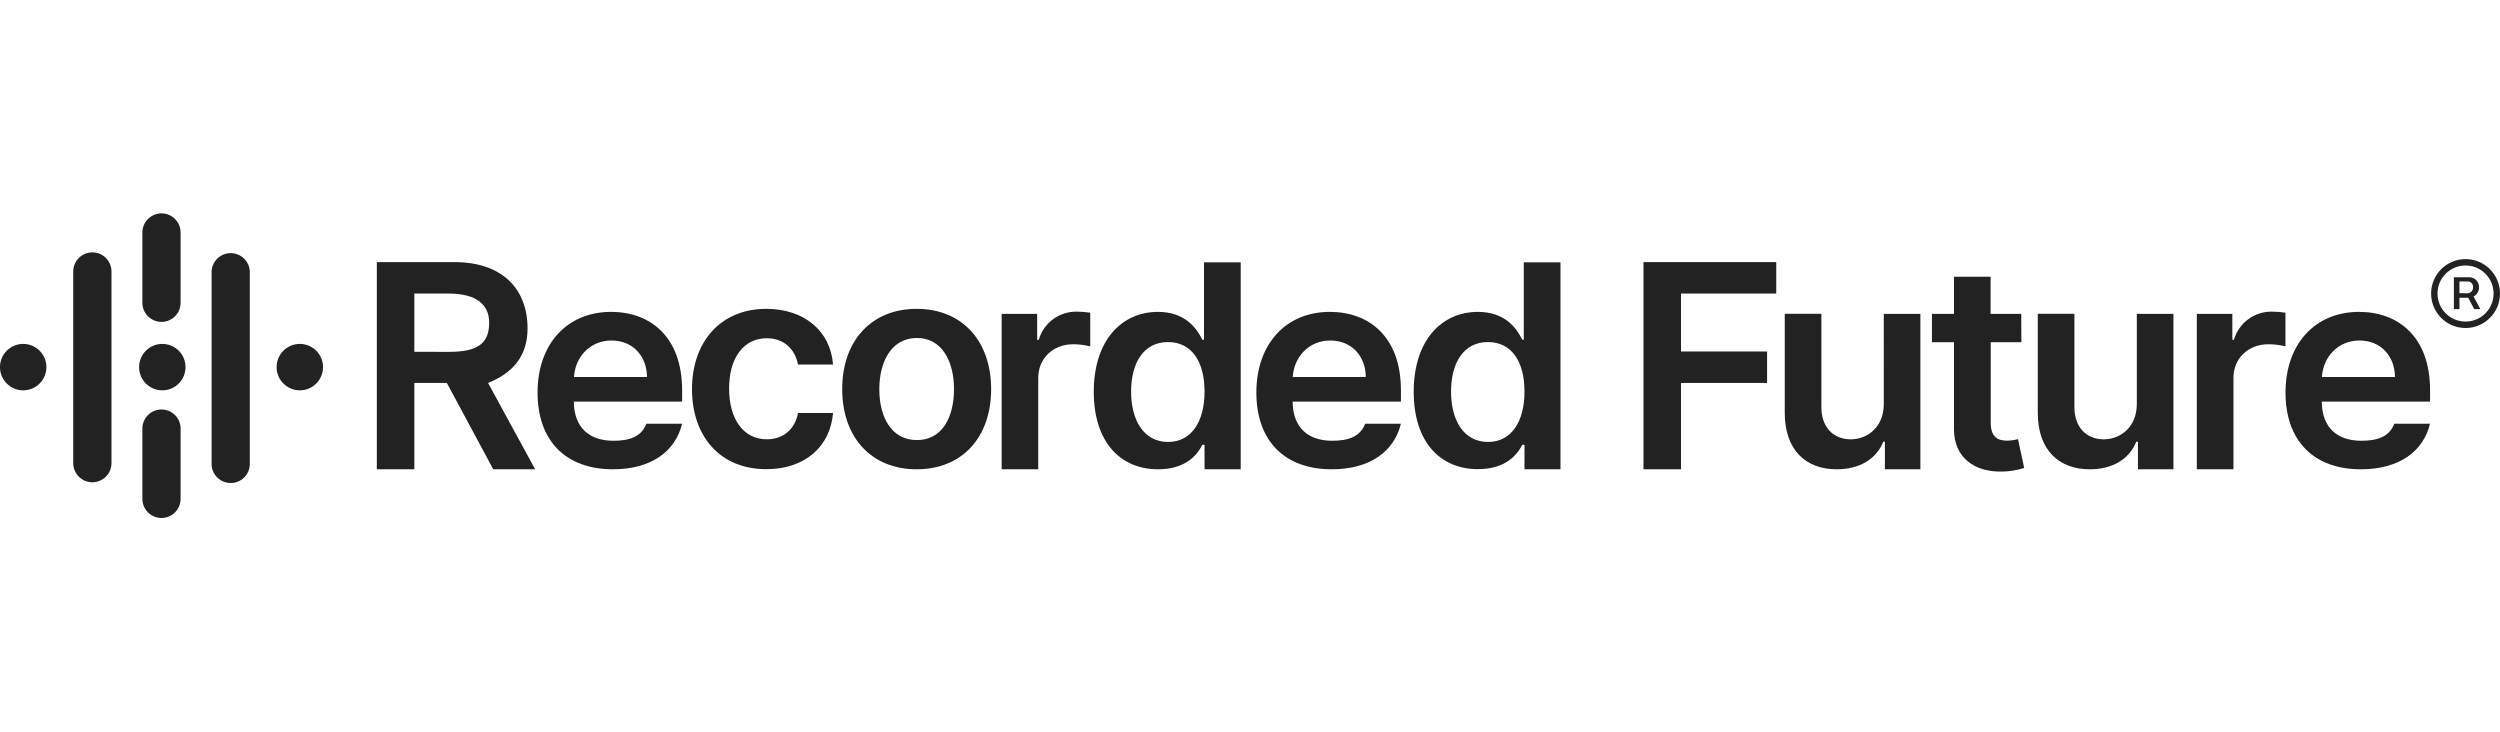
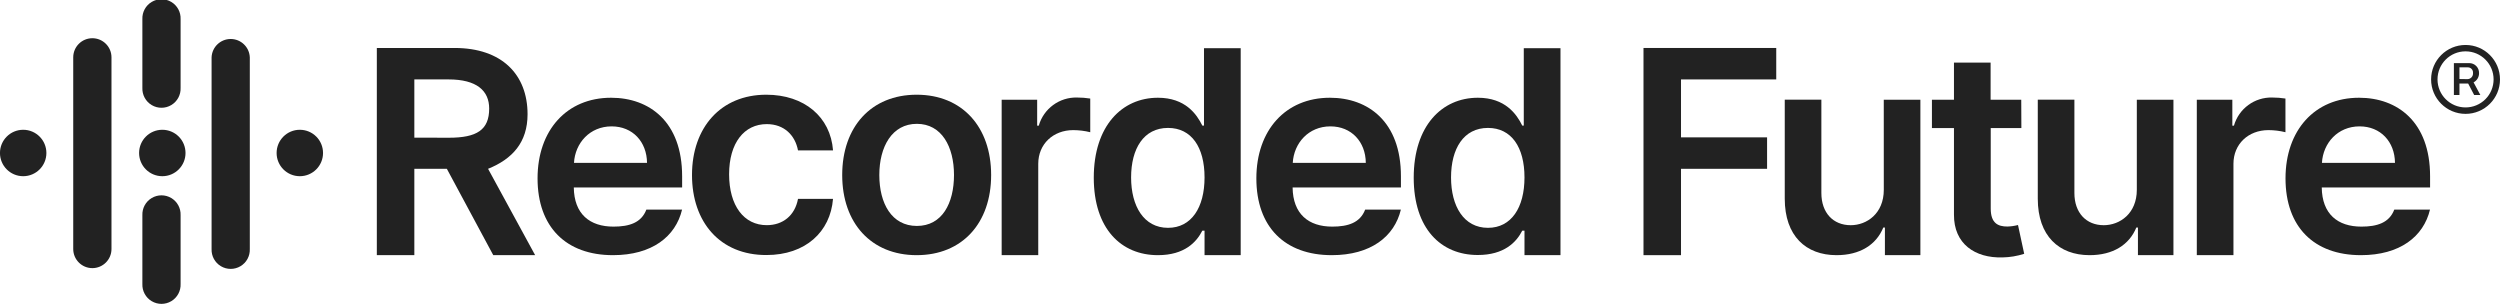
- <svg xmlns="http://www.w3.org/2000/svg" viewBox="0 0 807.73 97.93" width="793.1" height="232.02">
+ <svg xmlns="http://www.w3.org/2000/svg" viewBox="0 0 807.73 97.93">
  <defs>
    <style>.cls-1,.cls-2{fill:#222;}.cls-2{fill-rule:evenodd;}</style>
  </defs>
  <g id="Layer_2" data-name="Layer 2">
    <g id="Layer_1-2" data-name="Layer 1">
      <path class="cls-1" d="M121.75,15.5h25.1c15.36,0,23.6,8.63,23.6,21.41,0,9.08-4.88,14.46-12.76,17.63l15.21,27.9H159.37l-15-27.9H133.87v27.9H121.75Zm23.3,29c9,0,13-2.52,13-9.42,0-5.8-4.05-9.42-13.1-9.42H133.87V44.47Z" />
      <path class="cls-1" d="M223.58,56.55c0-15.33,9.28-25.95,24-25.95,12.25,0,20.75,7.15,21.57,18H257.83c-.91-4.84-4.41-8.5-10.1-8.5-7.29,0-12.16,6.08-12.16,16.21s4.77,16.44,12.16,16.44c5.2,0,9.09-3.1,10.1-8.49h11.31c-.85,10.65-8.89,18.14-21.51,18.14C232.63,82.44,223.58,71.75,223.58,56.55Z" />
      <path class="cls-1" d="M272.11,56.55c0-15.56,9.35-25.95,24.06-25.95S320.23,41,320.23,56.55s-9.35,25.89-24.06,25.89S272.11,72.07,272.11,56.55Zm36.12,0c0-9.19-4-16.54-12-16.54s-12.13,7.35-12.13,16.54S288.1,73,296.24,73,308.23,65.7,308.23,56.52Z" />
      <path class="cls-1" d="M323.63,32.23H335.1V40.6h.52A12.54,12.54,0,0,1,348,31.51a27.89,27.89,0,0,1,4.25.33V42.72a23,23,0,0,0-5.49-.68c-6.5,0-11.31,4.51-11.31,10.88V82.44H323.63Z" />
      <path class="cls-1" d="M353.39,57.4c0-16.74,9.12-25.82,20.72-25.82,8.86,0,12.55,5.33,14.35,9H389v-25h11.86V82.44H389.18V74.53h-.72c-1.86,3.66-5.72,7.91-14.35,7.91C362.28,82.44,353.39,73.94,353.39,57.4Zm35.79-.07c0-9.74-4.19-16-11.8-16-7.88,0-11.93,6.71-11.93,16s4.12,16.28,11.93,16.28C384.93,73.61,389.18,67.07,389.18,57.33Z" />
      <path class="cls-1" d="M456.76,57.4c0-16.74,9.11-25.82,20.72-25.82,8.86,0,12.55,5.33,14.35,9h.49v-25h11.86V82.44H492.55V74.53h-.72c-1.87,3.66-5.76,7.86-14.38,7.86C465.61,82.39,456.76,73.94,456.76,57.4Zm35.79-.07c0-9.74-4.19-16-11.8-16-7.88,0-11.93,6.71-11.93,16s4.11,16.28,11.93,16.28C488.3,73.61,492.55,67.07,492.55,57.33Z" />
      <path class="cls-1" d="M531,15.5h42.89V25.66H543.12V44.38h27.81V54.54H543.12v27.9H531Z" />
      <path class="cls-1" d="M608.63,32.23h11.83V82.44H609V73.51h-.52c-2.29,5.62-7.59,8.93-15.11,8.93-9.87,0-16.73-6.18-16.73-18.24v-32h11.83V62.37c0,6.37,3.79,10.39,9.48,10.39,5.23,0,10.69-3.79,10.69-11.44Z" />
      <path class="cls-1" d="M653.09,41.38h-9.9v26c0,4.77,2.38,5.81,5.36,5.81A15,15,0,0,0,652,72.7L654,82a24,24,0,0,1-7,1.17c-8.89.26-15.75-4.38-15.69-13.82V41.38h-7.12V32.23h7.12v-12h11.84v12h9.9Z" />
      <path class="cls-1" d="M690.39,32.23h11.83V82.44H690.75V73.51h-.52c-2.29,5.62-7.58,8.93-15.1,8.93-9.87,0-16.74-6.18-16.74-18.24v-32h11.83V62.37c0,6.37,3.8,10.39,9.48,10.39,5.23,0,10.69-3.79,10.69-11.44Z" />
      <path class="cls-1" d="M709.77,32.23h11.48V40.6h.52a12.54,12.54,0,0,1,12.39-9.09,27.89,27.89,0,0,1,4.25.33V42.72a23.07,23.07,0,0,0-5.49-.68c-6.51,0-11.31,4.51-11.31,10.88V82.44H709.77Z" />
      <path class="cls-1" d="M785.47,25.65A11.13,11.13,0,1,1,796.6,36.79,11.13,11.13,0,0,1,785.47,25.65Zm20.19,0a9.06,9.06,0,1,0-9.06,9.06A9.05,9.05,0,0,0,805.66,25.65Zm-12.83-5.26h4.93a3.15,3.15,0,0,1,3.2,3.22,3.29,3.29,0,0,1-1.77,3l2.19,4.08h-2L797.45,27h-2.82v3.69h-1.8Zm4.35,5.18a1.83,1.83,0,0,0,1.83-2,1.68,1.68,0,0,0-1.79-1.81h-2.59v3.77Z" />
      <path class="cls-1" d="M738.43,57.63c0-15.5,9.39-26.05,23.77-26.05,12.35,0,22.94,7.74,22.94,25.36v3.63h-35c.1,8.6,5.16,12.65,12.81,12.65,5.1,0,9-1.24,10.62-5.49h11.54c-2.09,8.72-9.73,14.71-22.32,14.71C747.68,82.44,738.43,73.38,738.43,57.63Zm35.37-5c-.06-6.83-4.64-11.8-11.44-11.8-7.06,0-11.8,5.4-12.16,11.8Z" />
      <path class="cls-1" d="M405.92,57.63c0-15.5,9.38-26.05,23.76-26.05,12.36,0,22.95,7.74,22.95,25.36v3.63h-35c.1,8.6,5.17,12.65,12.81,12.65,5.1,0,9-1.24,10.63-5.49h11.54c-2.1,8.72-9.73,14.71-22.33,14.71C415.17,82.44,405.92,73.38,405.92,57.63Zm35.36-5c-.06-6.83-4.64-11.8-11.44-11.8-7.06,0-11.8,5.4-12.16,11.8Z" />
      <path class="cls-1" d="M173.68,57.63c0-15.5,9.38-26.05,23.76-26.05,12.36,0,22.95,7.74,22.95,25.36v3.63h-35c.1,8.6,5.17,12.65,12.82,12.65,5.1,0,9-1.24,10.62-5.49h11.54c-2.09,8.72-9.73,14.71-22.33,14.71C182.93,82.44,173.68,73.38,173.68,57.63Zm35.37-5c-.07-6.83-4.65-11.8-11.44-11.8-7.06,0-11.8,5.4-12.16,11.8Z" />
      <path class="cls-2" d="M52.45,41.93a7.5,7.5,0,1,0,7.49,7.5h0A7.49,7.49,0,0,0,52.45,41.93Z" />
      <path class="cls-2" d="M96.88,41.93a7.5,7.5,0,1,0,7.49,7.5h0A7.49,7.49,0,0,0,96.88,41.93Z" />
      <path class="cls-2" d="M7.49,41.93a7.5,7.5,0,1,0,7.5,7.5h0A7.5,7.5,0,0,0,7.49,41.93Z" />
      <path class="cls-2" d="M46,91.62h0V69.54h0a6.18,6.18,0,1,1,12.35,0h0V91.62h0v.13a6.18,6.18,0,1,1-12.35,0Z" />
      <path class="cls-2" d="M68.36,80.32h0V18.53h0a6.18,6.18,0,0,1,12.35,0h0V80.32h0v.13a6.18,6.18,0,1,1-12.35,0Z" />
      <path class="cls-2" d="M23.66,80.32h0V18.53a6.18,6.18,0,0,1,12.36,0V80.32h0v.13a6.18,6.18,0,0,1-12.36,0Z" />
      <path class="cls-2" d="M46,28.26h0V6.18h0a6.18,6.18,0,1,1,12.35,0h0V28.26h0v.13a6.18,6.18,0,1,1-12.35,0Z" />
    </g>
  </g>
</svg>
